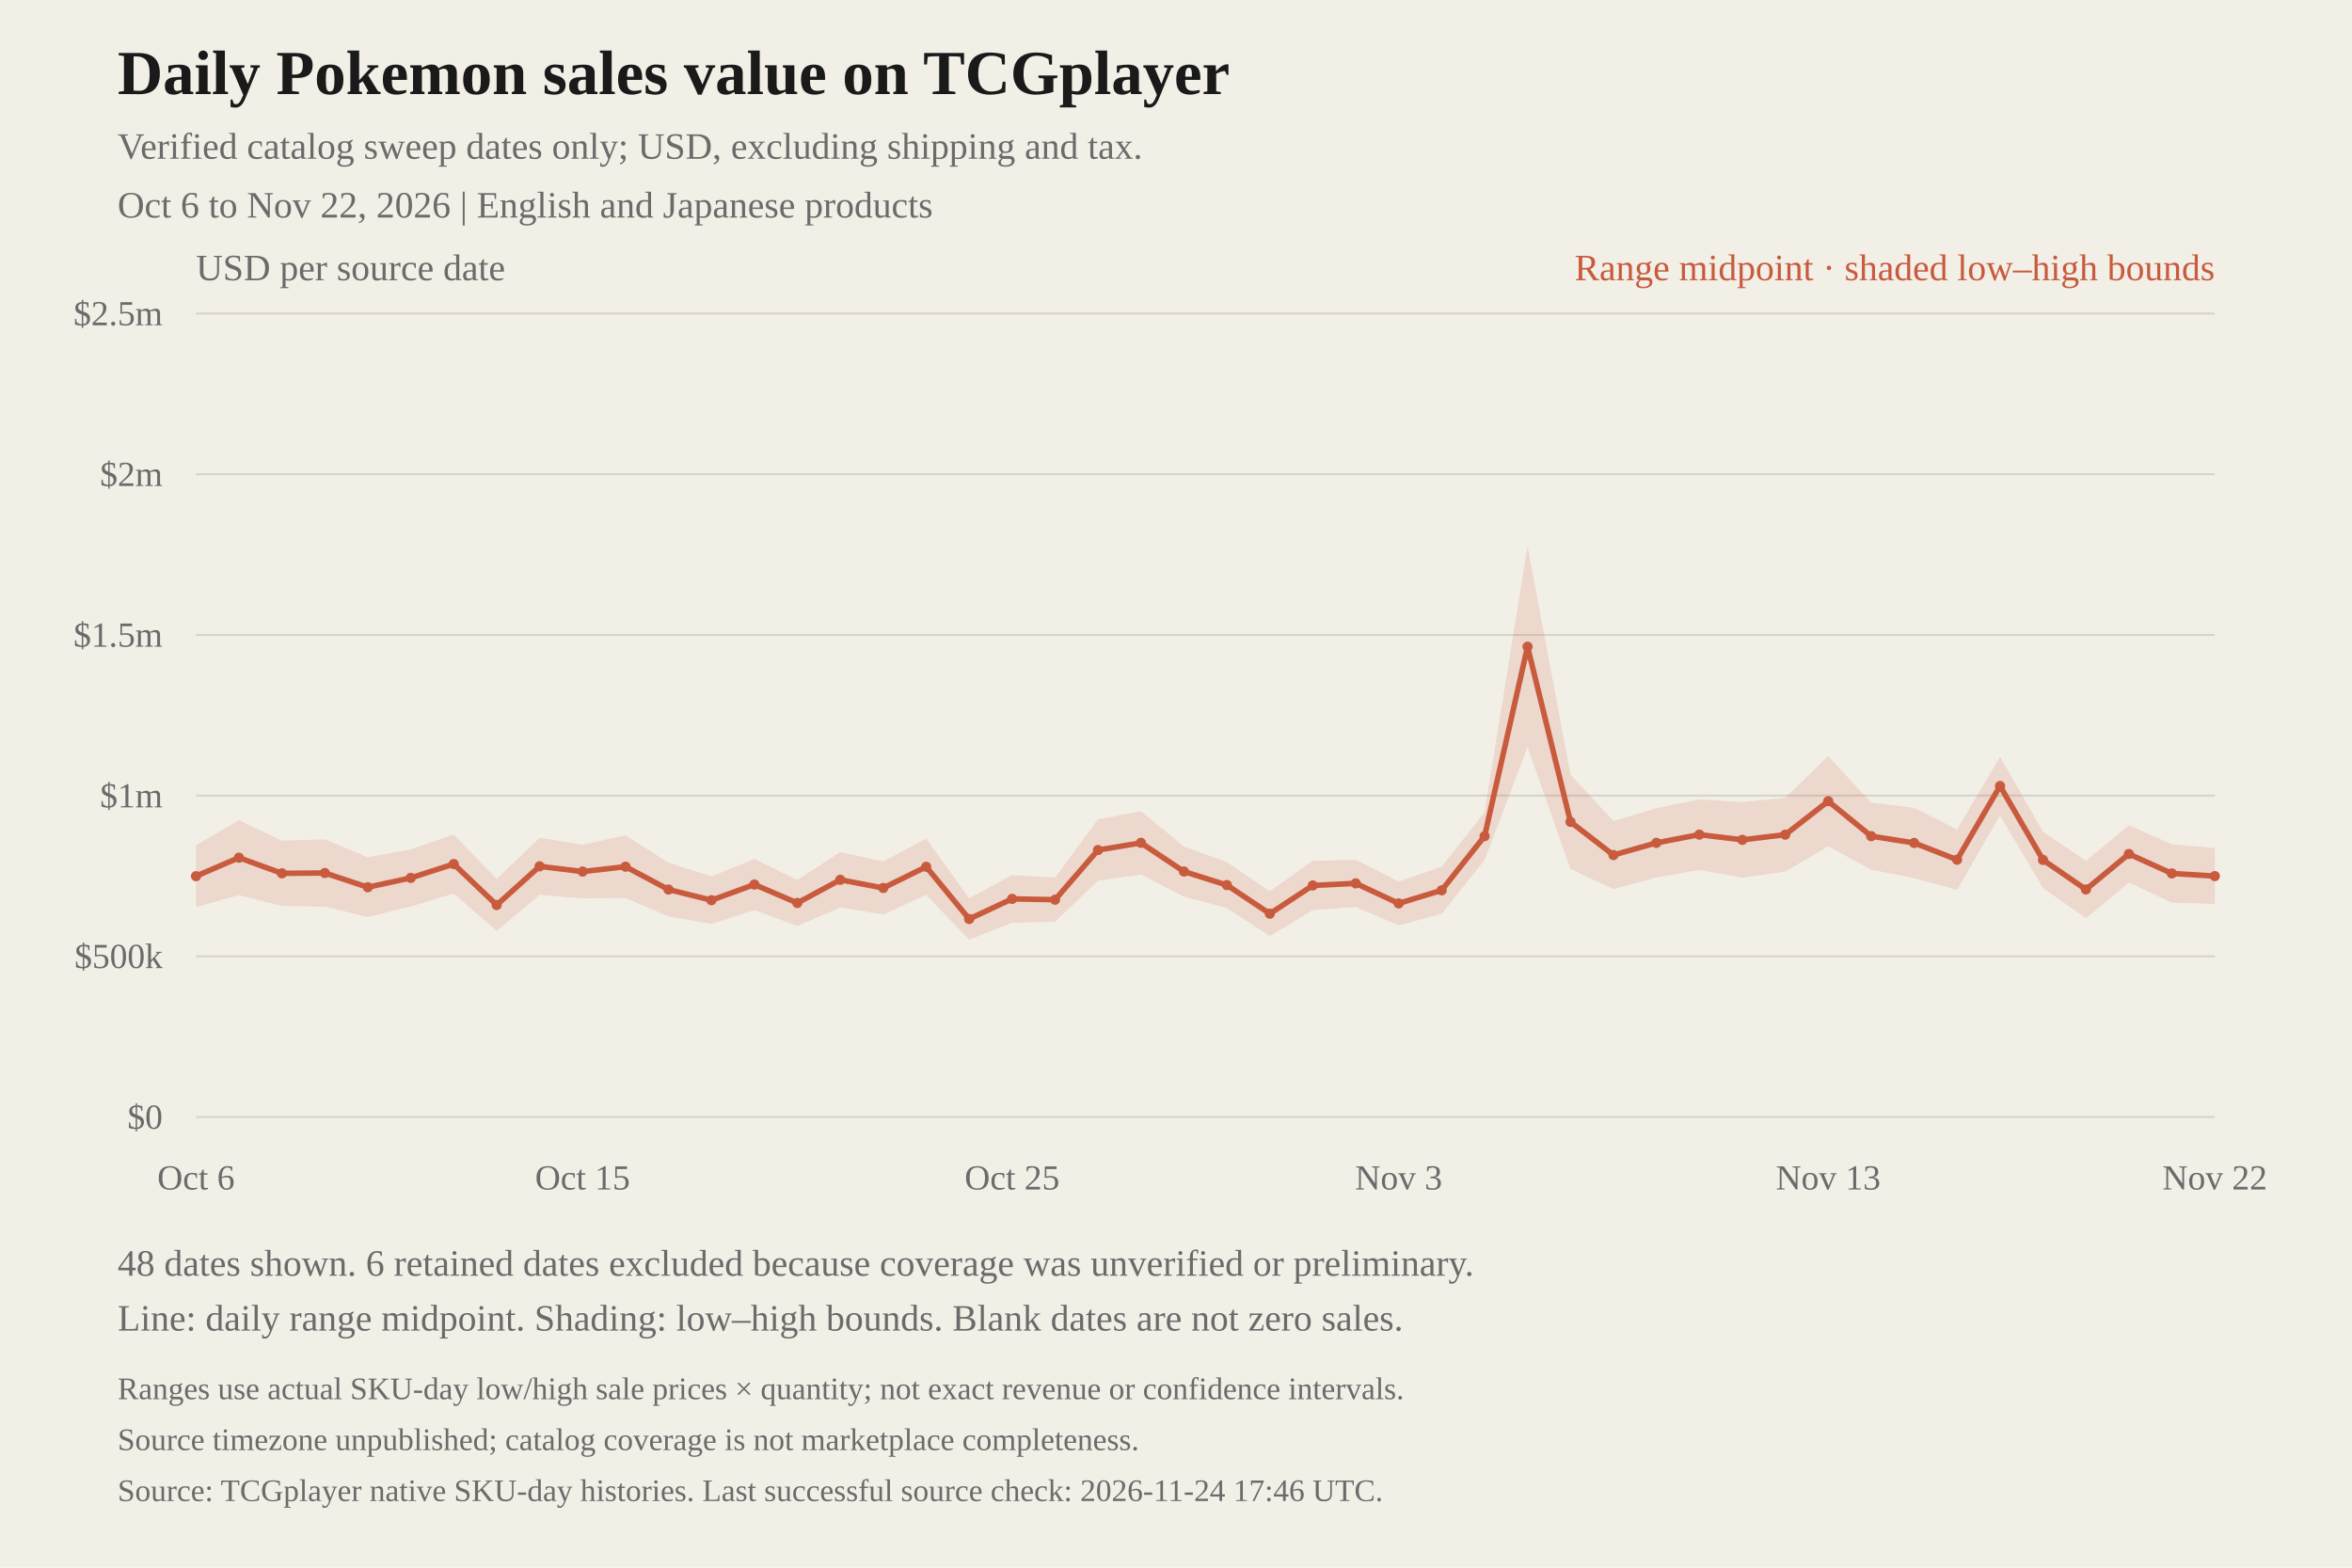
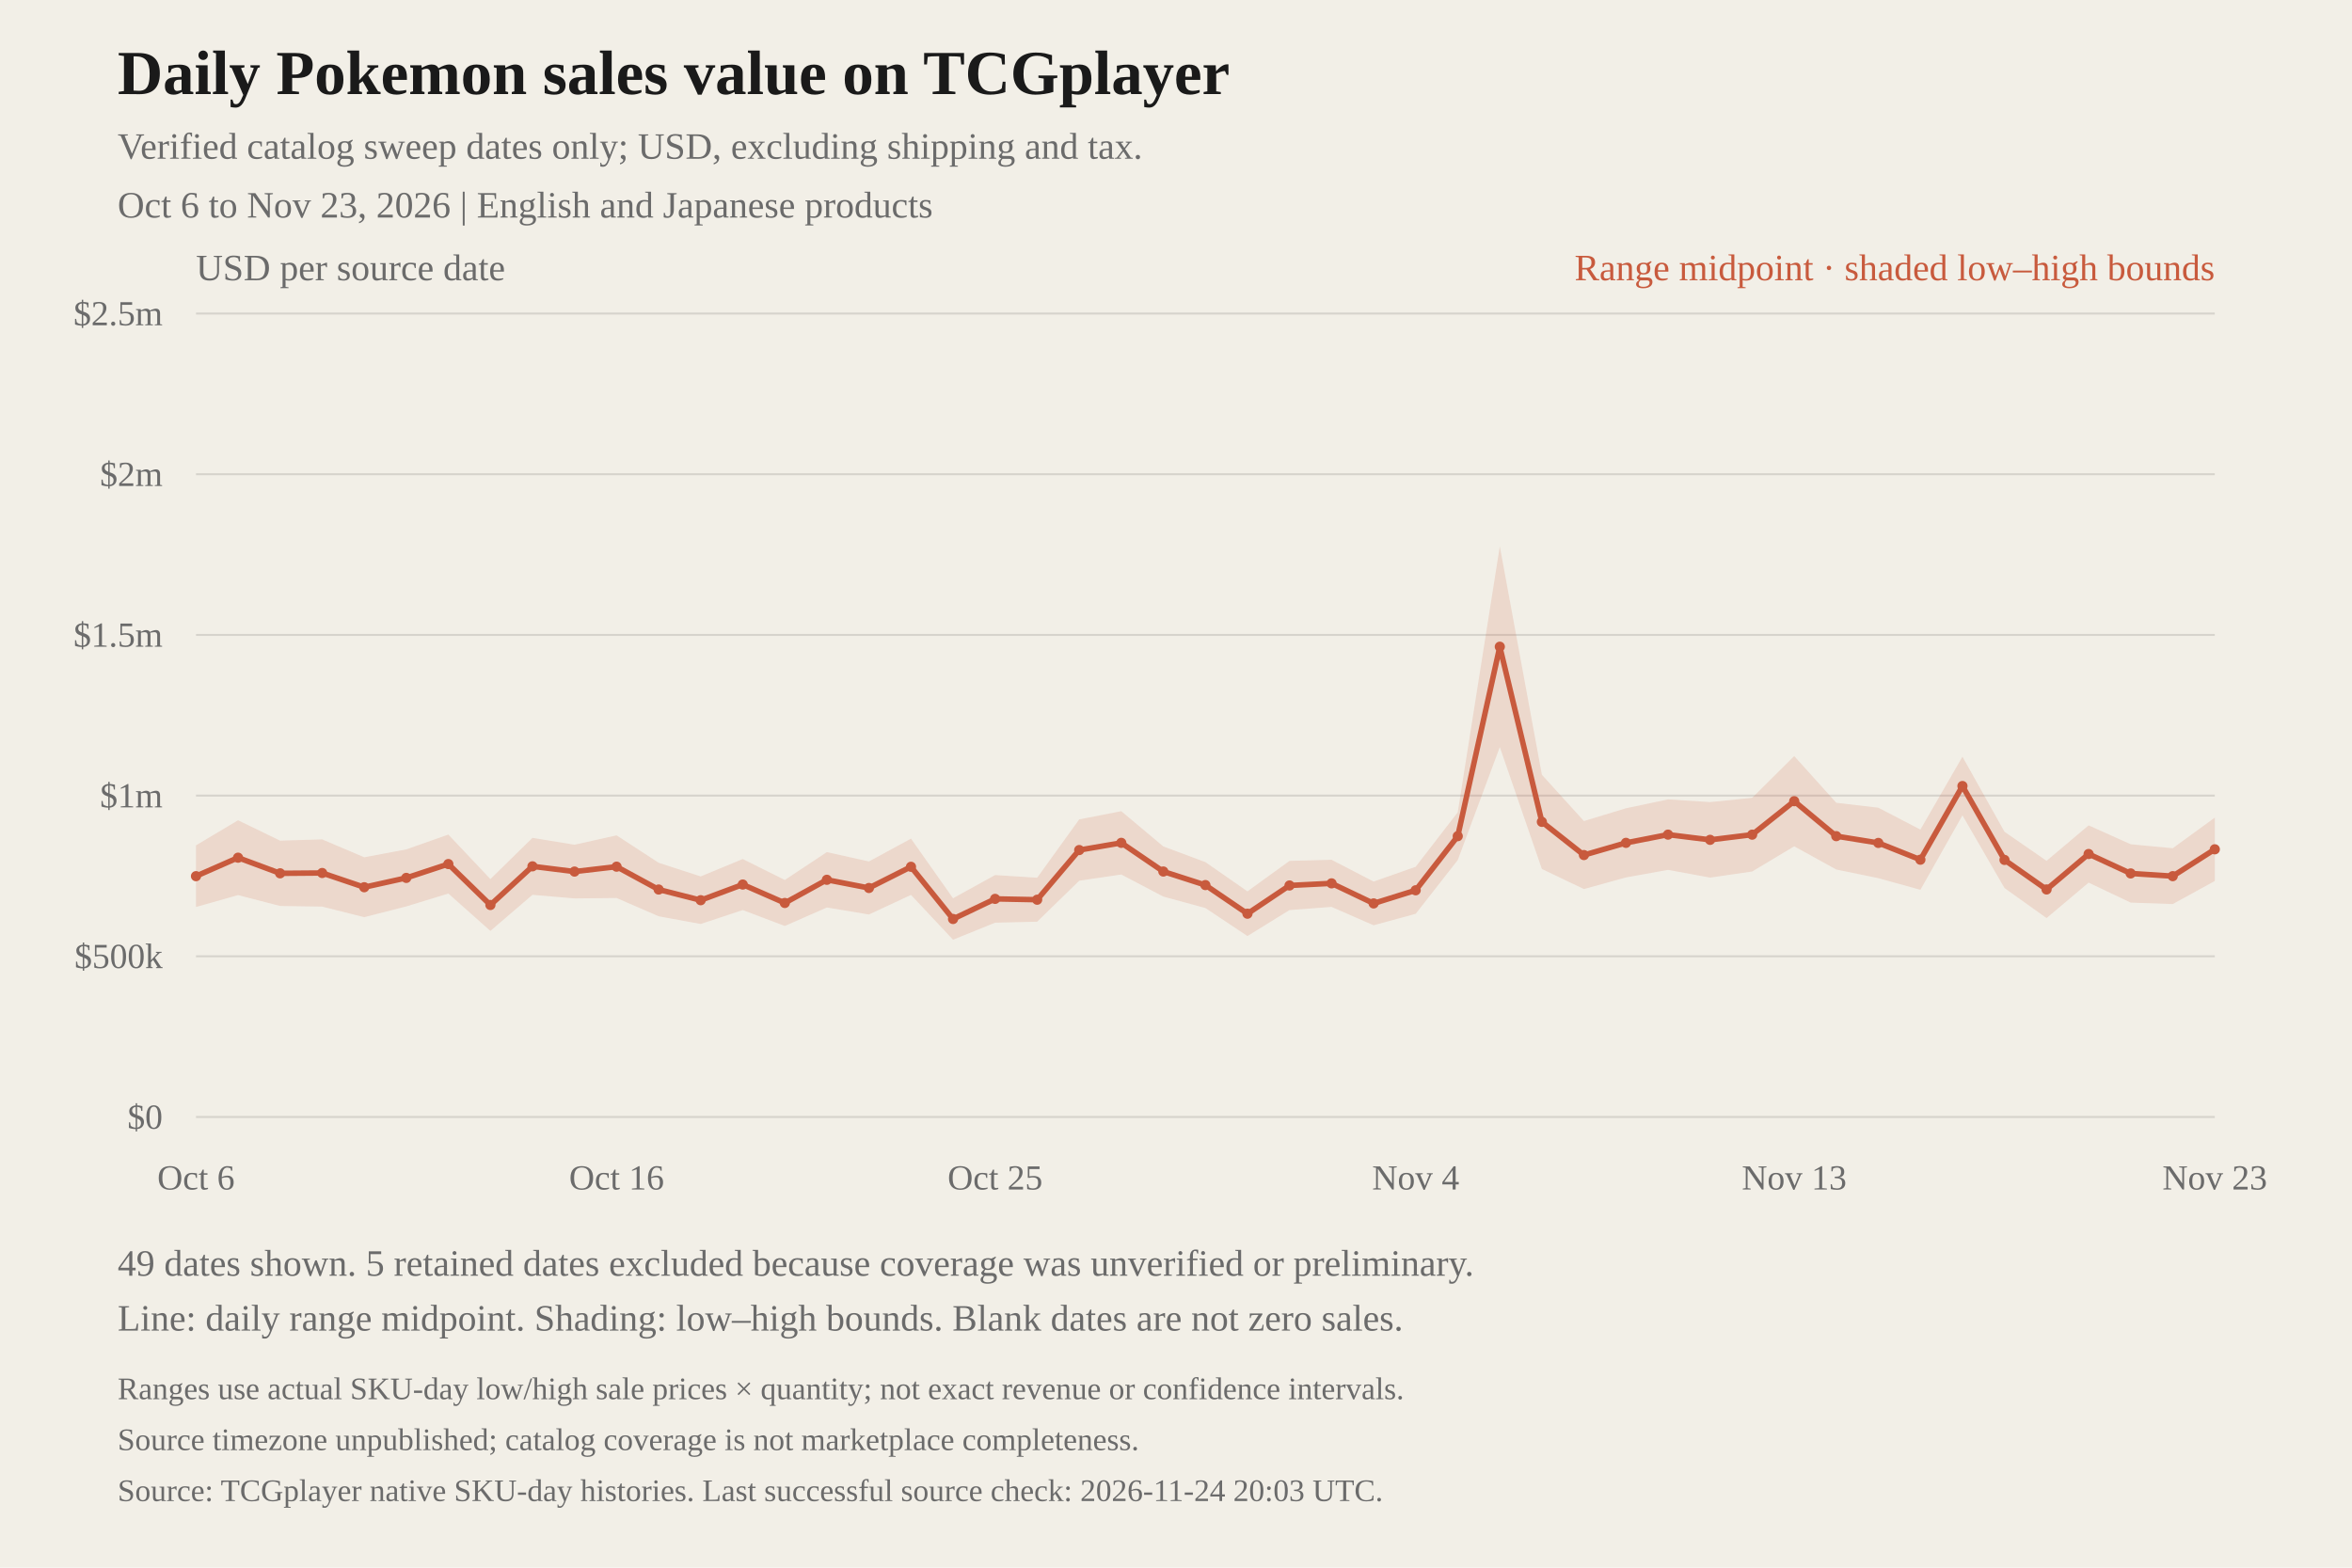
<svg xmlns="http://www.w3.org/2000/svg" width="1200" height="800" viewBox="0 0 1200 800" role="img" aria-labelledby="title description">
  <style>text{font-family:Georgia,"Liberation Serif","Times New Roman",serif;fill:#1A1A1A;font-size:19px}.title{font-size:32px;font-weight:600}.muted,.axis{fill:#6B6B6B}.axis{font-size:18px}.note{font-size:16px;fill:#6B6B6B}.grid{stroke:#D6D3CC;stroke-width:1}</style>
  <rect data-role="background" width="1200" height="800" fill="#F2EFE7" />
  <text x="60" y="48" class="title">Daily Pokemon sales value on TCGplayer</text>
  <text x="60" y="81" class="muted">Verified catalog sweep dates only; USD, excluding shipping and tax.</text>
-   <text x="60" y="111" class="muted">Oct 6 to Nov 22, 2026 | English and Japanese products</text>
+   <text x="60" y="111" class="muted">Oct 6 to Nov 23, 2026 | English and Japanese products</text>
  <text x="100" y="143" class="muted">USD per source date</text>
  <text x="1130" y="143" text-anchor="end" style="fill:#C85A3D">Range midpoint · shaded low–high bounds</text>
  <path d="M100,570H1130" class="grid" />
  <text x="83" y="576" class="axis" text-anchor="end">$0</text>
  <path d="M100,488H1130" class="grid" />
  <text x="83" y="494" class="axis" text-anchor="end">$500k</text>
  <path d="M100,406H1130" class="grid" />
  <text x="83" y="412" class="axis" text-anchor="end">$1m</text>
  <path d="M100,324H1130" class="grid" />
  <text x="83" y="330" class="axis" text-anchor="end">$1.5m</text>
  <path d="M100,242H1130" class="grid" />
  <text x="83" y="248" class="axis" text-anchor="end">$2m</text>
  <path d="M100,160H1130" class="grid" />
  <text x="83" y="166" class="axis" text-anchor="end">$2.5m</text>
-   <polygon data-series="daily-band" points="100,431.395 121.915,418.596 143.83,428.993 165.745,428.347 187.66,437.483 209.574,433.454 231.489,425.889 253.404,448.6 275.319,427.569 297.234,431.071 319.149,426.287 341.064,440.279 362.979,447.253 384.894,438.369 406.809,449.058 428.723,434.841 450.638,439.616 472.553,427.977 494.468,458.392 516.383,446.556 538.298,447.917 560.213,418.145 582.128,413.96 604.043,431.956 625.957,439.948 647.872,454.864 669.787,439.323 691.702,438.761 713.617,449.874 735.532,442.316 757.447,414.51 779.362,278.809 801.277,395.359 823.191,418.998 845.106,412.462 867.021,407.938 888.936,409.311 910.851,407.137 932.766,385.831 954.681,409.665 976.596,412.18 998.511,423.346 1020.426,386.146 1042.34,424.47 1064.255,439.294 1086.17,421.175 1108.085,430.836 1130,432.841 1130,461.322 1108.085,460.593 1086.17,450.398 1064.255,468.496 1042.34,453.166 1020.426,416.074 998.511,454.065 976.596,448.123 954.681,443.719 932.766,431.872 910.851,444.736 888.936,447.841 867.021,443.895 845.106,447.75 823.191,453.684 801.277,443.436 779.362,381.232 757.447,438.89 735.532,466.315 713.617,472.174 691.702,462.803 669.787,464.397 647.872,477.664 625.957,463.375 604.043,457.52 582.128,446.263 560.213,449.429 538.298,470.34 516.383,470.849 494.468,479.541 472.553,456.674 450.638,466.671 428.723,463.09 406.809,472.524 384.894,464.4 362.979,471.512 341.064,467.575 319.149,458.248 297.234,458.461 275.319,456.626 253.404,475.046 231.489,455.971 209.574,462.546 187.66,468.031 165.745,462.639 143.83,462.325 121.915,456.767 100,462.839" fill="#C85A3D" fill-opacity="0.16" />
-   <polyline data-series="daily-midpoint" points="100,447.117 121.915,437.682 143.83,445.659 165.745,445.493 187.66,452.757 209.574,448 231.489,440.93 253.404,461.823 275.319,442.097 297.234,444.766 319.149,442.267 341.064,453.927 362.979,459.382 384.894,451.384 406.809,460.791 428.723,448.965 450.638,453.144 472.553,442.326 494.468,468.967 516.383,458.703 538.298,459.128 560.213,433.787 582.128,430.111 604.043,444.738 625.957,451.662 647.872,466.264 669.787,451.86 691.702,450.782 713.617,461.024 735.532,454.315 757.447,426.7 779.362,330.02 801.277,419.398 823.191,436.341 845.106,430.106 867.021,425.916 888.936,428.576 910.851,425.936 932.766,408.851 954.681,426.692 976.596,430.151 998.511,438.705 1020.426,401.11 1042.34,438.818 1064.255,453.895 1086.17,435.786 1108.085,445.714 1130,447.082" fill="none" stroke="#C85A3D" stroke-width="2.8" stroke-linejoin="round" stroke-linecap="round" />
+   <polygon data-series="daily-band" points="100,431.395 121.458,418.596 142.917,428.993 164.375,428.347 185.833,437.483 207.292,433.454 228.75,425.889 250.208,448.6 271.667,427.569 293.125,431.071 314.583,426.287 336.042,440.279 357.5,447.253 378.958,438.369 400.417,449.058 421.875,434.841 443.333,439.616 464.792,427.977 486.25,458.392 507.708,446.556 529.167,447.917 550.625,418.145 572.083,413.96 593.542,431.958 615,439.948 636.458,454.864 657.917,439.326 679.375,438.761 700.833,449.874 722.292,442.316 743.75,414.51 765.208,278.81 786.667,395.359 808.125,418.998 829.583,412.47 851.042,407.938 872.5,409.311 893.958,407.137 915.417,385.835 936.875,409.666 958.333,412.18 979.792,423.351 1001.25,386.148 1022.708,424.47 1044.167,439.294 1065.625,421.196 1087.083,430.838 1108.542,432.869 1130,417.236 1130,449.573 1108.542,461.348 1087.083,460.595 1065.625,450.404 1044.167,468.496 1022.708,453.166 1001.25,416.076 979.792,454.07 958.333,448.123 936.875,443.719 915.417,431.873 893.958,444.736 872.5,447.841 851.042,443.895 829.583,447.758 808.125,453.684 786.667,443.436 765.208,381.232 743.75,438.89 722.292,466.315 700.833,472.174 679.375,462.803 657.917,464.401 636.458,477.664 615,463.375 593.542,457.522 572.083,446.263 550.625,449.429 529.167,470.34 507.708,470.849 486.25,479.541 464.792,456.674 443.333,466.671 421.875,463.09 400.417,472.524 378.958,464.4 357.5,471.512 336.042,467.575 314.583,458.248 293.125,458.461 271.667,456.626 250.208,475.046 228.75,455.971 207.292,462.546 185.833,468.031 164.375,462.639 142.917,462.325 121.458,456.767 100,462.839" fill="#C85A3D" fill-opacity="0.16" />
+   <polyline data-series="daily-midpoint" points="100,447.117 121.458,437.682 142.917,445.659 164.375,445.493 185.833,452.757 207.292,448 228.75,440.93 250.208,461.823 271.667,442.097 293.125,444.766 314.583,442.267 336.042,453.927 357.5,459.382 378.958,451.384 400.417,460.791 421.875,448.965 443.333,453.144 464.792,442.326 486.25,468.967 507.708,458.703 529.167,459.128 550.625,433.787 572.083,430.112 593.542,444.74 615,451.662 636.458,466.264 657.917,451.864 679.375,450.782 700.833,461.024 722.292,454.315 743.75,426.7 765.208,330.021 786.667,419.398 808.125,436.341 829.583,430.114 851.042,425.916 872.5,428.576 893.958,425.936 915.417,408.854 936.875,426.693 958.333,430.152 979.792,438.711 1001.25,401.112 1022.708,438.818 1044.167,453.895 1065.625,435.8 1087.083,445.716 1108.542,447.109 1130,433.405" fill="none" stroke="#C85A3D" stroke-width="2.8" stroke-linejoin="round" stroke-linecap="round" />
  <circle data-series="daily-observation" cx="100" cy="447.117" r="2.6" fill="#C85A3D" />
-   <circle data-series="daily-observation" cx="121.915" cy="437.682" r="2.6" fill="#C85A3D" />
-   <circle data-series="daily-observation" cx="143.83" cy="445.659" r="2.6" fill="#C85A3D" />
-   <circle data-series="daily-observation" cx="165.745" cy="445.493" r="2.6" fill="#C85A3D" />
-   <circle data-series="daily-observation" cx="187.66" cy="452.757" r="2.6" fill="#C85A3D" />
-   <circle data-series="daily-observation" cx="209.574" cy="448" r="2.6" fill="#C85A3D" />
-   <circle data-series="daily-observation" cx="231.489" cy="440.93" r="2.6" fill="#C85A3D" />
-   <circle data-series="daily-observation" cx="253.404" cy="461.823" r="2.6" fill="#C85A3D" />
-   <circle data-series="daily-observation" cx="275.319" cy="442.097" r="2.6" fill="#C85A3D" />
-   <circle data-series="daily-observation" cx="297.234" cy="444.766" r="2.6" fill="#C85A3D" />
-   <circle data-series="daily-observation" cx="319.149" cy="442.267" r="2.6" fill="#C85A3D" />
-   <circle data-series="daily-observation" cx="341.064" cy="453.927" r="2.6" fill="#C85A3D" />
-   <circle data-series="daily-observation" cx="362.979" cy="459.382" r="2.6" fill="#C85A3D" />
-   <circle data-series="daily-observation" cx="384.894" cy="451.384" r="2.6" fill="#C85A3D" />
-   <circle data-series="daily-observation" cx="406.809" cy="460.791" r="2.6" fill="#C85A3D" />
-   <circle data-series="daily-observation" cx="428.723" cy="448.965" r="2.6" fill="#C85A3D" />
-   <circle data-series="daily-observation" cx="450.638" cy="453.144" r="2.6" fill="#C85A3D" />
-   <circle data-series="daily-observation" cx="472.553" cy="442.326" r="2.6" fill="#C85A3D" />
-   <circle data-series="daily-observation" cx="494.468" cy="468.967" r="2.6" fill="#C85A3D" />
-   <circle data-series="daily-observation" cx="516.383" cy="458.703" r="2.6" fill="#C85A3D" />
-   <circle data-series="daily-observation" cx="538.298" cy="459.128" r="2.6" fill="#C85A3D" />
-   <circle data-series="daily-observation" cx="560.213" cy="433.787" r="2.6" fill="#C85A3D" />
-   <circle data-series="daily-observation" cx="582.128" cy="430.111" r="2.6" fill="#C85A3D" />
-   <circle data-series="daily-observation" cx="604.043" cy="444.738" r="2.6" fill="#C85A3D" />
-   <circle data-series="daily-observation" cx="625.957" cy="451.662" r="2.6" fill="#C85A3D" />
-   <circle data-series="daily-observation" cx="647.872" cy="466.264" r="2.6" fill="#C85A3D" />
-   <circle data-series="daily-observation" cx="669.787" cy="451.86" r="2.6" fill="#C85A3D" />
-   <circle data-series="daily-observation" cx="691.702" cy="450.782" r="2.6" fill="#C85A3D" />
-   <circle data-series="daily-observation" cx="713.617" cy="461.024" r="2.6" fill="#C85A3D" />
-   <circle data-series="daily-observation" cx="735.532" cy="454.315" r="2.6" fill="#C85A3D" />
-   <circle data-series="daily-observation" cx="757.447" cy="426.7" r="2.6" fill="#C85A3D" />
-   <circle data-series="daily-observation" cx="779.362" cy="330.02" r="2.6" fill="#C85A3D" />
-   <circle data-series="daily-observation" cx="801.277" cy="419.398" r="2.6" fill="#C85A3D" />
-   <circle data-series="daily-observation" cx="823.191" cy="436.341" r="2.6" fill="#C85A3D" />
-   <circle data-series="daily-observation" cx="845.106" cy="430.106" r="2.6" fill="#C85A3D" />
-   <circle data-series="daily-observation" cx="867.021" cy="425.916" r="2.6" fill="#C85A3D" />
-   <circle data-series="daily-observation" cx="888.936" cy="428.576" r="2.6" fill="#C85A3D" />
-   <circle data-series="daily-observation" cx="910.851" cy="425.936" r="2.6" fill="#C85A3D" />
-   <circle data-series="daily-observation" cx="932.766" cy="408.851" r="2.6" fill="#C85A3D" />
-   <circle data-series="daily-observation" cx="954.681" cy="426.692" r="2.6" fill="#C85A3D" />
-   <circle data-series="daily-observation" cx="976.596" cy="430.151" r="2.6" fill="#C85A3D" />
-   <circle data-series="daily-observation" cx="998.511" cy="438.705" r="2.6" fill="#C85A3D" />
-   <circle data-series="daily-observation" cx="1020.426" cy="401.11" r="2.6" fill="#C85A3D" />
-   <circle data-series="daily-observation" cx="1042.34" cy="438.818" r="2.6" fill="#C85A3D" />
-   <circle data-series="daily-observation" cx="1064.255" cy="453.895" r="2.6" fill="#C85A3D" />
-   <circle data-series="daily-observation" cx="1086.17" cy="435.786" r="2.6" fill="#C85A3D" />
-   <circle data-series="daily-observation" cx="1108.085" cy="445.714" r="2.6" fill="#C85A3D" />
-   <circle data-series="daily-observation" cx="1130" cy="447.082" r="2.6" fill="#C85A3D" />
+   <circle data-series="daily-observation" cx="121.458" cy="437.682" r="2.6" fill="#C85A3D" />
+   <circle data-series="daily-observation" cx="142.917" cy="445.659" r="2.6" fill="#C85A3D" />
+   <circle data-series="daily-observation" cx="164.375" cy="445.493" r="2.6" fill="#C85A3D" />
+   <circle data-series="daily-observation" cx="185.833" cy="452.757" r="2.6" fill="#C85A3D" />
+   <circle data-series="daily-observation" cx="207.292" cy="448" r="2.6" fill="#C85A3D" />
+   <circle data-series="daily-observation" cx="228.75" cy="440.93" r="2.6" fill="#C85A3D" />
+   <circle data-series="daily-observation" cx="250.208" cy="461.823" r="2.6" fill="#C85A3D" />
+   <circle data-series="daily-observation" cx="271.667" cy="442.097" r="2.6" fill="#C85A3D" />
+   <circle data-series="daily-observation" cx="293.125" cy="444.766" r="2.6" fill="#C85A3D" />
+   <circle data-series="daily-observation" cx="314.583" cy="442.267" r="2.6" fill="#C85A3D" />
+   <circle data-series="daily-observation" cx="336.042" cy="453.927" r="2.6" fill="#C85A3D" />
+   <circle data-series="daily-observation" cx="357.5" cy="459.382" r="2.6" fill="#C85A3D" />
+   <circle data-series="daily-observation" cx="378.958" cy="451.384" r="2.6" fill="#C85A3D" />
+   <circle data-series="daily-observation" cx="400.417" cy="460.791" r="2.6" fill="#C85A3D" />
+   <circle data-series="daily-observation" cx="421.875" cy="448.965" r="2.6" fill="#C85A3D" />
+   <circle data-series="daily-observation" cx="443.333" cy="453.144" r="2.6" fill="#C85A3D" />
+   <circle data-series="daily-observation" cx="464.792" cy="442.326" r="2.6" fill="#C85A3D" />
+   <circle data-series="daily-observation" cx="486.25" cy="468.967" r="2.6" fill="#C85A3D" />
+   <circle data-series="daily-observation" cx="507.708" cy="458.703" r="2.6" fill="#C85A3D" />
+   <circle data-series="daily-observation" cx="529.167" cy="459.128" r="2.6" fill="#C85A3D" />
+   <circle data-series="daily-observation" cx="550.625" cy="433.787" r="2.6" fill="#C85A3D" />
+   <circle data-series="daily-observation" cx="572.083" cy="430.112" r="2.6" fill="#C85A3D" />
+   <circle data-series="daily-observation" cx="593.542" cy="444.74" r="2.6" fill="#C85A3D" />
+   <circle data-series="daily-observation" cx="615" cy="451.662" r="2.6" fill="#C85A3D" />
+   <circle data-series="daily-observation" cx="636.458" cy="466.264" r="2.6" fill="#C85A3D" />
+   <circle data-series="daily-observation" cx="657.917" cy="451.864" r="2.6" fill="#C85A3D" />
+   <circle data-series="daily-observation" cx="679.375" cy="450.782" r="2.6" fill="#C85A3D" />
+   <circle data-series="daily-observation" cx="700.833" cy="461.024" r="2.6" fill="#C85A3D" />
+   <circle data-series="daily-observation" cx="722.292" cy="454.315" r="2.6" fill="#C85A3D" />
+   <circle data-series="daily-observation" cx="743.75" cy="426.7" r="2.6" fill="#C85A3D" />
+   <circle data-series="daily-observation" cx="765.208" cy="330.021" r="2.6" fill="#C85A3D" />
+   <circle data-series="daily-observation" cx="786.667" cy="419.398" r="2.6" fill="#C85A3D" />
+   <circle data-series="daily-observation" cx="808.125" cy="436.341" r="2.6" fill="#C85A3D" />
+   <circle data-series="daily-observation" cx="829.583" cy="430.114" r="2.6" fill="#C85A3D" />
+   <circle data-series="daily-observation" cx="851.042" cy="425.916" r="2.6" fill="#C85A3D" />
+   <circle data-series="daily-observation" cx="872.5" cy="428.576" r="2.6" fill="#C85A3D" />
+   <circle data-series="daily-observation" cx="893.958" cy="425.936" r="2.6" fill="#C85A3D" />
+   <circle data-series="daily-observation" cx="915.417" cy="408.854" r="2.6" fill="#C85A3D" />
+   <circle data-series="daily-observation" cx="936.875" cy="426.693" r="2.6" fill="#C85A3D" />
+   <circle data-series="daily-observation" cx="958.333" cy="430.152" r="2.6" fill="#C85A3D" />
+   <circle data-series="daily-observation" cx="979.792" cy="438.711" r="2.6" fill="#C85A3D" />
+   <circle data-series="daily-observation" cx="1001.25" cy="401.112" r="2.6" fill="#C85A3D" />
+   <circle data-series="daily-observation" cx="1022.708" cy="438.818" r="2.6" fill="#C85A3D" />
+   <circle data-series="daily-observation" cx="1044.167" cy="453.895" r="2.6" fill="#C85A3D" />
+   <circle data-series="daily-observation" cx="1065.625" cy="435.8" r="2.6" fill="#C85A3D" />
+   <circle data-series="daily-observation" cx="1087.083" cy="445.716" r="2.6" fill="#C85A3D" />
+   <circle data-series="daily-observation" cx="1108.542" cy="447.109" r="2.6" fill="#C85A3D" />
+   <circle data-series="daily-observation" cx="1130" cy="433.405" r="2.6" fill="#C85A3D" />
  <text x="100" y="607" class="axis" text-anchor="middle">Oct 6</text>
-   <text x="297.234" y="607" class="axis" text-anchor="middle">Oct 15</text>
-   <text x="516.383" y="607" class="axis" text-anchor="middle">Oct 25</text>
-   <text x="713.617" y="607" class="axis" text-anchor="middle">Nov 3</text>
-   <text x="932.766" y="607" class="axis" text-anchor="middle">Nov 13</text>
-   <text x="1130" y="607" class="axis" text-anchor="middle">Nov 22</text>
-   <text x="60" y="651" class="muted">48 dates shown. 6 retained dates excluded because coverage was unverified or preliminary.</text>
+   <text x="314.583" y="607" class="axis" text-anchor="middle">Oct 16</text>
+   <text x="507.708" y="607" class="axis" text-anchor="middle">Oct 25</text>
+   <text x="722.292" y="607" class="axis" text-anchor="middle">Nov 4</text>
+   <text x="915.417" y="607" class="axis" text-anchor="middle">Nov 13</text>
+   <text x="1130" y="607" class="axis" text-anchor="middle">Nov 23</text>
+   <text x="60" y="651" class="muted">49 dates shown. 5 retained dates excluded because coverage was unverified or preliminary.</text>
  <text x="60" y="679" class="muted">Line: daily range midpoint. Shading: low–high bounds. Blank dates are not zero sales.</text>
  <text x="60" y="714" class="note">Ranges use actual SKU-day low/high sale prices × quantity; not exact revenue or confidence intervals.</text>
  <text x="60" y="740" class="note">Source timezone unpublished; catalog coverage is not marketplace completeness.</text>
-   <text x="60" y="766" class="note">Source: TCGplayer native SKU-day histories. Last successful source check: 2026-11-24 17:46 UTC.</text>
+   <text x="60" y="766" class="note">Source: TCGplayer native SKU-day histories. Last successful source check: 2026-11-24 20:03 UTC.</text>
</svg>
